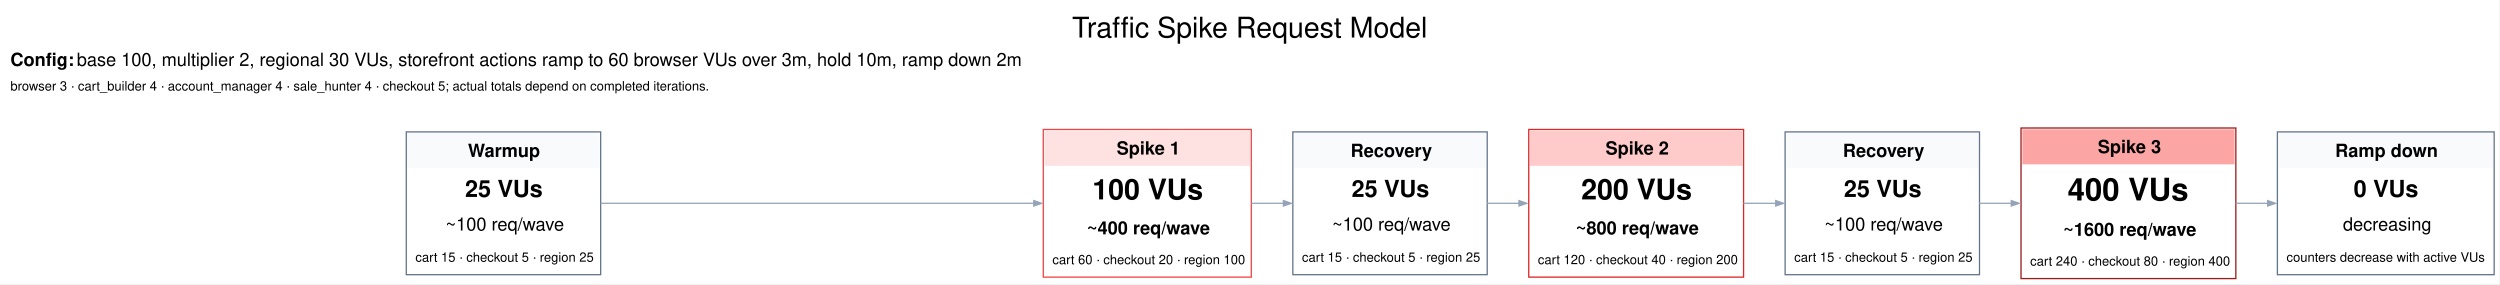
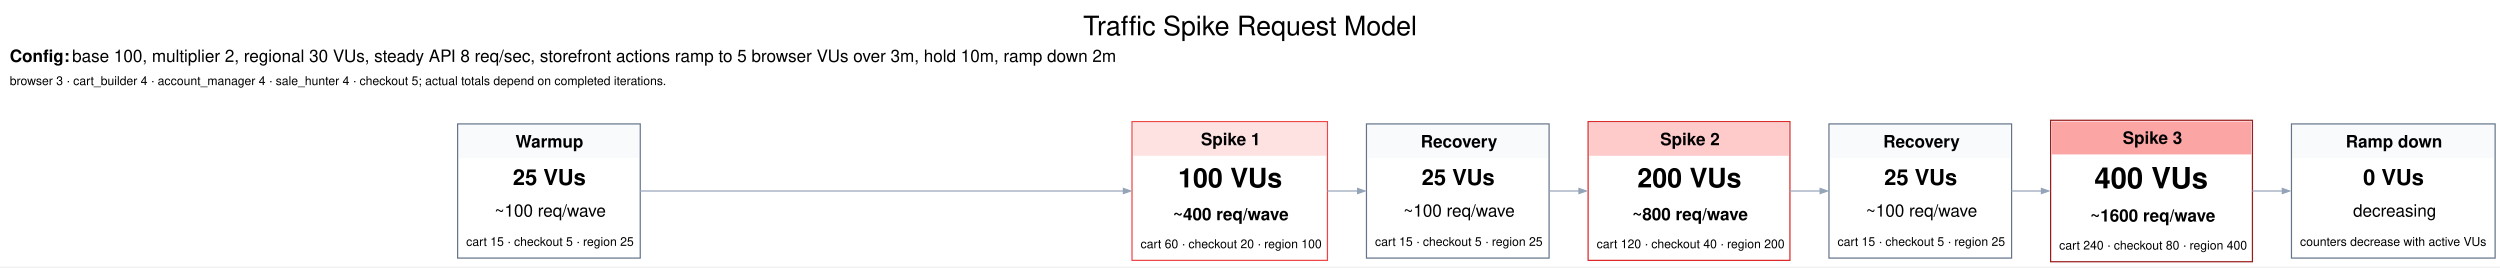
- <svg xmlns="http://www.w3.org/2000/svg" width="1926pt" height="219pt" viewBox="0.00 0.00 1926.00 219.00">
+ <svg xmlns="http://www.w3.org/2000/svg" width="2050pt" height="219pt" viewBox="0.00 0.00 2050.00 219.00">
  <g id="graph0" class="graph" transform="scale(1 1) rotate(0) translate(4 214.62)">
-     <polygon fill="white" stroke="none" points="-4,4 -4,-214.62 1921.5,-214.62 1921.5,4 -4,4" />
-     <text xml:space="preserve" text-anchor="middle" x="958.75" y="-185.72" font-family="Helvetica,sans-Serif" font-size="22.00">Traffic Spike Request Model</text>
+     <polygon fill="white" stroke="none" points="-4,4 -4,-214.62 2046,-214.62 2046,4 -4,4" />
+     <text xml:space="preserve" text-anchor="middle" x="1021" y="-185.72" font-family="Helvetica,sans-Serif" font-size="22.00">Traffic Spike Request Model</text>
    <g id="node1" class="node">
-       <polygon fill="#f8fafc" stroke="none" points="310,-85 310,-112 457.75,-112 457.75,-85 310,-85" />
-       <text xml:space="preserve" text-anchor="start" x="356.5" y="-93.7" font-family="Helvetica,sans-Serif" font-weight="bold" font-size="14.00">Warmup</text>
-       <text xml:space="preserve" text-anchor="start" x="354.25" y="-62.9" font-family="Helvetica,sans-Serif" font-weight="bold" font-size="18.00">25 VUs</text>
-       <text xml:space="preserve" text-anchor="start" x="339.25" y="-37" font-family="Helvetica,sans-Serif" font-size="14.00">~100 req/wave</text>
-       <text xml:space="preserve" text-anchor="start" x="316" y="-13" font-family="Helvetica,sans-Serif" font-size="10.00">cart 15 · checkout 5 · region 25</text>
-       <polygon fill="none" stroke="#64748b" points="309,-3 309,-113 458.75,-113 458.75,-3 309,-3" />
+       <polygon fill="#f8fafc" stroke="none" points="372.25,-85 372.25,-112 520,-112 520,-85 372.25,-85" />
+       <text xml:space="preserve" text-anchor="start" x="418.75" y="-93.7" font-family="Helvetica,sans-Serif" font-weight="bold" font-size="14.00">Warmup</text>
+       <text xml:space="preserve" text-anchor="start" x="416.5" y="-62.9" font-family="Helvetica,sans-Serif" font-weight="bold" font-size="18.00">25 VUs</text>
+       <text xml:space="preserve" text-anchor="start" x="401.5" y="-37" font-family="Helvetica,sans-Serif" font-size="14.00">~100 req/wave</text>
+       <text xml:space="preserve" text-anchor="start" x="378.25" y="-13" font-family="Helvetica,sans-Serif" font-size="10.00">cart 15 · checkout 5 · region 25</text>
+       <polygon fill="none" stroke="#64748b" points="371.25,-3 371.25,-113 521,-113 521,-3 371.25,-3" />
    </g>
    <g id="node2" class="node">
-       <polygon fill="#fee2e2" stroke="none" points="800.75,-86.88 800.75,-113.88 959,-113.88 959,-86.88 800.75,-86.88" />
-       <text xml:space="preserve" text-anchor="start" x="856.25" y="-95.58" font-family="Helvetica,sans-Serif" font-weight="bold" font-size="14.00">Spike 1</text>
-       <text xml:space="preserve" text-anchor="start" x="837.5" y="-60.98" font-family="Helvetica,sans-Serif" font-weight="bold" font-size="22.00">100 VUs</text>
-       <text xml:space="preserve" text-anchor="start" x="833.38" y="-34.08" font-family="Helvetica,sans-Serif" font-weight="bold" font-size="14.00">~400 req/wave</text>
-       <text xml:space="preserve" text-anchor="start" x="806.75" y="-11.12" font-family="Helvetica,sans-Serif" font-size="10.00">cart 60 · checkout 20 · region 100</text>
-       <polygon fill="none" stroke="#ef4444" points="799.75,-1.12 799.75,-114.88 960,-114.88 960,-1.12 799.75,-1.12" />
+       <polygon fill="#fee2e2" stroke="none" points="925.25,-86.88 925.25,-113.88 1083.5,-113.88 1083.5,-86.88 925.25,-86.88" />
+       <text xml:space="preserve" text-anchor="start" x="980.75" y="-95.58" font-family="Helvetica,sans-Serif" font-weight="bold" font-size="14.00">Spike 1</text>
+       <text xml:space="preserve" text-anchor="start" x="962" y="-60.98" font-family="Helvetica,sans-Serif" font-weight="bold" font-size="22.00">100 VUs</text>
+       <text xml:space="preserve" text-anchor="start" x="957.88" y="-34.08" font-family="Helvetica,sans-Serif" font-weight="bold" font-size="14.00">~400 req/wave</text>
+       <text xml:space="preserve" text-anchor="start" x="931.25" y="-11.12" font-family="Helvetica,sans-Serif" font-size="10.00">cart 60 · checkout 20 · region 100</text>
+       <polygon fill="none" stroke="#ef4444" points="924.25,-1.12 924.25,-114.88 1084.5,-114.88 1084.5,-1.12 924.25,-1.12" />
    </g>
    <g id="edge1" class="edge">
-       <path fill="none" stroke="#94a3b8" d="M458.67,-58C458.67,-58 792.43,-58 792.43,-58" />
-       <polygon fill="#94a3b8" stroke="#94a3b8" points="792.43,-60.1 798.43,-58 792.43,-55.9 792.43,-60.1" />
+       <path fill="none" stroke="#94a3b8" d="M520.83,-58C520.83,-58 917.19,-58 917.19,-58" />
+       <polygon fill="#94a3b8" stroke="#94a3b8" points="917.19,-60.1 923.19,-58 917.19,-55.9 917.19,-60.1" />
    </g>
    <g id="node3" class="node">
-       <polygon fill="#f8fafc" stroke="none" points="993,-85 993,-112 1140.75,-112 1140.75,-85 993,-85" />
-       <text xml:space="preserve" text-anchor="start" x="1036.5" y="-93.7" font-family="Helvetica,sans-Serif" font-weight="bold" font-size="14.00">Recovery</text>
-       <text xml:space="preserve" text-anchor="start" x="1037.25" y="-62.9" font-family="Helvetica,sans-Serif" font-weight="bold" font-size="18.00">25 VUs</text>
-       <text xml:space="preserve" text-anchor="start" x="1022.25" y="-37" font-family="Helvetica,sans-Serif" font-size="14.00">~100 req/wave</text>
-       <text xml:space="preserve" text-anchor="start" x="999" y="-13" font-family="Helvetica,sans-Serif" font-size="10.00">cart 15 · checkout 5 · region 25</text>
-       <polygon fill="none" stroke="#64748b" points="992,-3 992,-113 1141.75,-113 1141.75,-3 992,-3" />
+       <polygon fill="#f8fafc" stroke="none" points="1117.5,-85 1117.5,-112 1265.25,-112 1265.25,-85 1117.5,-85" />
+       <text xml:space="preserve" text-anchor="start" x="1161" y="-93.7" font-family="Helvetica,sans-Serif" font-weight="bold" font-size="14.00">Recovery</text>
+       <text xml:space="preserve" text-anchor="start" x="1161.75" y="-62.9" font-family="Helvetica,sans-Serif" font-weight="bold" font-size="18.00">25 VUs</text>
+       <text xml:space="preserve" text-anchor="start" x="1146.75" y="-37" font-family="Helvetica,sans-Serif" font-size="14.00">~100 req/wave</text>
+       <text xml:space="preserve" text-anchor="start" x="1123.5" y="-13" font-family="Helvetica,sans-Serif" font-size="10.00">cart 15 · checkout 5 · region 25</text>
+       <polygon fill="none" stroke="#64748b" points="1116.5,-3 1116.5,-113 1266.25,-113 1266.25,-3 1116.5,-3" />
    </g>
    <g id="edge2" class="edge">
-       <path fill="none" stroke="#94a3b8" d="M959.99,-58C959.99,-58 984.74,-58 984.74,-58" />
-       <polygon fill="#94a3b8" stroke="#94a3b8" points="984.74,-60.1 990.74,-58 984.74,-55.9 984.74,-60.1" />
+       <path fill="none" stroke="#94a3b8" d="M1084.49,-58C1084.49,-58 1109.24,-58 1109.24,-58" />
+       <polygon fill="#94a3b8" stroke="#94a3b8" points="1109.24,-60.1 1115.24,-58 1109.24,-55.9 1109.24,-60.1" />
    </g>
    <g id="node4" class="node">
-       <polygon fill="#fecaca" stroke="none" points="1174.75,-86.88 1174.75,-113.88 1338.25,-113.88 1338.25,-86.88 1174.75,-86.88" />
-       <text xml:space="preserve" text-anchor="start" x="1232.88" y="-95.58" font-family="Helvetica,sans-Serif" font-weight="bold" font-size="14.00">Spike 2</text>
-       <text xml:space="preserve" text-anchor="start" x="1214.12" y="-60.98" font-family="Helvetica,sans-Serif" font-weight="bold" font-size="22.00">200 VUs</text>
-       <text xml:space="preserve" text-anchor="start" x="1210" y="-34.08" font-family="Helvetica,sans-Serif" font-weight="bold" font-size="14.00">~800 req/wave</text>
-       <text xml:space="preserve" text-anchor="start" x="1180.75" y="-11.12" font-family="Helvetica,sans-Serif" font-size="10.00">cart 120 · checkout 40 · region 200</text>
-       <polygon fill="none" stroke="#dc2626" points="1173.75,-1.12 1173.75,-114.88 1339.25,-114.88 1339.25,-1.12 1173.75,-1.12" />
+       <polygon fill="#fecaca" stroke="none" points="1299.25,-86.88 1299.25,-113.88 1462.75,-113.88 1462.75,-86.88 1299.25,-86.88" />
+       <text xml:space="preserve" text-anchor="start" x="1357.38" y="-95.58" font-family="Helvetica,sans-Serif" font-weight="bold" font-size="14.00">Spike 2</text>
+       <text xml:space="preserve" text-anchor="start" x="1338.62" y="-60.98" font-family="Helvetica,sans-Serif" font-weight="bold" font-size="22.00">200 VUs</text>
+       <text xml:space="preserve" text-anchor="start" x="1334.5" y="-34.08" font-family="Helvetica,sans-Serif" font-weight="bold" font-size="14.00">~800 req/wave</text>
+       <text xml:space="preserve" text-anchor="start" x="1305.25" y="-11.12" font-family="Helvetica,sans-Serif" font-size="10.00">cart 120 · checkout 40 · region 200</text>
+       <polygon fill="none" stroke="#dc2626" points="1298.25,-1.12 1298.25,-114.88 1463.75,-114.88 1463.75,-1.12 1298.25,-1.12" />
    </g>
    <g id="edge3" class="edge">
-       <path fill="none" stroke="#94a3b8" d="M1141.55,-58C1141.55,-58 1166.24,-58 1166.24,-58" />
-       <polygon fill="#94a3b8" stroke="#94a3b8" points="1166.24,-60.1 1172.24,-58 1166.24,-55.9 1166.24,-60.1" />
+       <path fill="none" stroke="#94a3b8" d="M1266.05,-58C1266.05,-58 1290.74,-58 1290.74,-58" />
+       <polygon fill="#94a3b8" stroke="#94a3b8" points="1290.74,-60.1 1296.74,-58 1290.74,-55.9 1290.74,-60.1" />
    </g>
    <g id="node5" class="node">
-       <polygon fill="#f8fafc" stroke="none" points="1372.25,-85 1372.25,-112 1520,-112 1520,-85 1372.25,-85" />
-       <text xml:space="preserve" text-anchor="start" x="1415.75" y="-93.7" font-family="Helvetica,sans-Serif" font-weight="bold" font-size="14.00">Recovery</text>
-       <text xml:space="preserve" text-anchor="start" x="1416.5" y="-62.9" font-family="Helvetica,sans-Serif" font-weight="bold" font-size="18.00">25 VUs</text>
-       <text xml:space="preserve" text-anchor="start" x="1401.5" y="-37" font-family="Helvetica,sans-Serif" font-size="14.00">~100 req/wave</text>
-       <text xml:space="preserve" text-anchor="start" x="1378.25" y="-13" font-family="Helvetica,sans-Serif" font-size="10.00">cart 15 · checkout 5 · region 25</text>
-       <polygon fill="none" stroke="#64748b" points="1371.25,-3 1371.25,-113 1521,-113 1521,-3 1371.25,-3" />
+       <polygon fill="#f8fafc" stroke="none" points="1496.75,-85 1496.75,-112 1644.5,-112 1644.5,-85 1496.75,-85" />
+       <text xml:space="preserve" text-anchor="start" x="1540.25" y="-93.7" font-family="Helvetica,sans-Serif" font-weight="bold" font-size="14.00">Recovery</text>
+       <text xml:space="preserve" text-anchor="start" x="1541" y="-62.9" font-family="Helvetica,sans-Serif" font-weight="bold" font-size="18.00">25 VUs</text>
+       <text xml:space="preserve" text-anchor="start" x="1526" y="-37" font-family="Helvetica,sans-Serif" font-size="14.00">~100 req/wave</text>
+       <text xml:space="preserve" text-anchor="start" x="1502.75" y="-13" font-family="Helvetica,sans-Serif" font-size="10.00">cart 15 · checkout 5 · region 25</text>
+       <polygon fill="none" stroke="#64748b" points="1495.75,-3 1495.75,-113 1645.5,-113 1645.5,-3 1495.75,-3" />
    </g>
    <g id="edge4" class="edge">
-       <path fill="none" stroke="#94a3b8" d="M1339.12,-58C1339.12,-58 1364.02,-58 1364.02,-58" />
-       <polygon fill="#94a3b8" stroke="#94a3b8" points="1364.02,-60.1 1370.02,-58 1364.02,-55.9 1364.02,-60.1" />
+       <path fill="none" stroke="#94a3b8" d="M1463.62,-58C1463.62,-58 1488.52,-58 1488.52,-58" />
+       <polygon fill="#94a3b8" stroke="#94a3b8" points="1488.52,-60.1 1494.52,-58 1488.52,-55.9 1488.52,-60.1" />
    </g>
    <g id="node6" class="node">
-       <polygon fill="#fca5a5" stroke="none" points="1554,-88 1554,-115 1717.5,-115 1717.5,-88 1554,-88" />
-       <text xml:space="preserve" text-anchor="start" x="1612.12" y="-96.7" font-family="Helvetica,sans-Serif" font-weight="bold" font-size="14.00">Spike 3</text>
-       <text xml:space="preserve" text-anchor="start" x="1588.88" y="-60.2" font-family="Helvetica,sans-Serif" font-weight="bold" font-size="24.00">400 VUs</text>
-       <text xml:space="preserve" text-anchor="start" x="1585.5" y="-32.95" font-family="Helvetica,sans-Serif" font-weight="bold" font-size="14.00">~1600 req/wave</text>
-       <text xml:space="preserve" text-anchor="start" x="1560" y="-10" font-family="Helvetica,sans-Serif" font-size="10.00">cart 240 · checkout 80 · region 400</text>
-       <polygon fill="none" stroke="#991b1b" points="1553,0 1553,-116 1718.5,-116 1718.5,0 1553,0" />
+       <polygon fill="#fca5a5" stroke="none" points="1678.5,-88 1678.5,-115 1842,-115 1842,-88 1678.5,-88" />
+       <text xml:space="preserve" text-anchor="start" x="1736.62" y="-96.7" font-family="Helvetica,sans-Serif" font-weight="bold" font-size="14.00">Spike 3</text>
+       <text xml:space="preserve" text-anchor="start" x="1713.38" y="-60.2" font-family="Helvetica,sans-Serif" font-weight="bold" font-size="24.00">400 VUs</text>
+       <text xml:space="preserve" text-anchor="start" x="1710" y="-32.95" font-family="Helvetica,sans-Serif" font-weight="bold" font-size="14.00">~1600 req/wave</text>
+       <text xml:space="preserve" text-anchor="start" x="1684.5" y="-10" font-family="Helvetica,sans-Serif" font-size="10.00">cart 240 · checkout 80 · region 400</text>
+       <polygon fill="none" stroke="#991b1b" points="1677.5,0 1677.5,-116 1843,-116 1843,0 1677.5,0" />
    </g>
    <g id="edge5" class="edge">
-       <path fill="none" stroke="#94a3b8" d="M1520.8,-58C1520.8,-58 1545.49,-58 1545.49,-58" />
-       <polygon fill="#94a3b8" stroke="#94a3b8" points="1545.49,-60.1 1551.49,-58 1545.49,-55.9 1545.49,-60.1" />
+       <path fill="none" stroke="#94a3b8" d="M1645.3,-58C1645.3,-58 1669.99,-58 1669.99,-58" />
+       <polygon fill="#94a3b8" stroke="#94a3b8" points="1669.99,-60.1 1675.99,-58 1669.99,-55.9 1669.99,-60.1" />
    </g>
    <g id="node7" class="node">
-       <polygon fill="#f8fafc" stroke="none" points="1751.5,-85 1751.5,-112 1916.5,-112 1916.5,-85 1751.5,-85" />
-       <text xml:space="preserve" text-anchor="start" x="1795" y="-93.7" font-family="Helvetica,sans-Serif" font-weight="bold" font-size="14.00">Ramp down</text>
-       <text xml:space="preserve" text-anchor="start" x="1809.25" y="-62.9" font-family="Helvetica,sans-Serif" font-weight="bold" font-size="18.00">0 VUs</text>
-       <text xml:space="preserve" text-anchor="start" x="1801" y="-37" font-family="Helvetica,sans-Serif" font-size="14.00">decreasing</text>
-       <text xml:space="preserve" text-anchor="start" x="1757.5" y="-13" font-family="Helvetica,sans-Serif" font-size="10.00">counters decrease with active VUs</text>
-       <polygon fill="none" stroke="#64748b" points="1750.5,-3 1750.5,-113 1917.5,-113 1917.5,-3 1750.5,-3" />
+       <polygon fill="#f8fafc" stroke="none" points="1876,-85 1876,-112 2041,-112 2041,-85 1876,-85" />
+       <text xml:space="preserve" text-anchor="start" x="1919.5" y="-93.7" font-family="Helvetica,sans-Serif" font-weight="bold" font-size="14.00">Ramp down</text>
+       <text xml:space="preserve" text-anchor="start" x="1933.75" y="-62.9" font-family="Helvetica,sans-Serif" font-weight="bold" font-size="18.00">0 VUs</text>
+       <text xml:space="preserve" text-anchor="start" x="1925.5" y="-37" font-family="Helvetica,sans-Serif" font-size="14.00">decreasing</text>
+       <text xml:space="preserve" text-anchor="start" x="1882" y="-13" font-family="Helvetica,sans-Serif" font-size="10.00">counters decrease with active VUs</text>
+       <polygon fill="none" stroke="#64748b" points="1875,-3 1875,-113 2042,-113 2042,-3 1875,-3" />
    </g>
    <g id="edge6" class="edge">
-       <path fill="none" stroke="#94a3b8" d="M1718.39,-58C1718.39,-58 1743.02,-58 1743.02,-58" />
-       <polygon fill="#94a3b8" stroke="#94a3b8" points="1743.02,-60.1 1749.02,-58 1743.02,-55.9 1743.02,-60.1" />
+       <path fill="none" stroke="#94a3b8" d="M1842.89,-58C1842.89,-58 1867.52,-58 1867.52,-58" />
+       <polygon fill="#94a3b8" stroke="#94a3b8" points="1867.52,-60.1 1873.52,-58 1867.52,-55.9 1867.52,-60.1" />
    </g>
    <g id="node8" class="node">
      <text xml:space="preserve" text-anchor="start" x="4" y="-163.82" font-family="Helvetica,sans-Serif" font-weight="bold" font-size="14.00">Config:</text>
-       <text xml:space="preserve" text-anchor="start" x="51.25" y="-163.82" font-family="Helvetica,sans-Serif" font-size="14.00"> base 100, multiplier 2, regional 30 VUs, storefront actions ramp to 60 browser VUs over 3m, hold 10m, ramp down 2m</text>
+       <text xml:space="preserve" text-anchor="start" x="51.25" y="-163.82" font-family="Helvetica,sans-Serif" font-size="14.00"> base 100, multiplier 2, regional 30 VUs, steady API 8 req/sec, storefront actions ramp to 5 browser VUs over 3m, hold 10m, ramp down 2m</text>
      <text xml:space="preserve" text-anchor="start" x="4" y="-144.88" font-family="Helvetica,sans-Serif" font-size="10.00">browser 3 · cart_builder 4 · account_manager 4 · sale_hunter 4 · checkout 5; actual totals depend on completed iterations.</text>
    </g>
  </g>
</svg>
